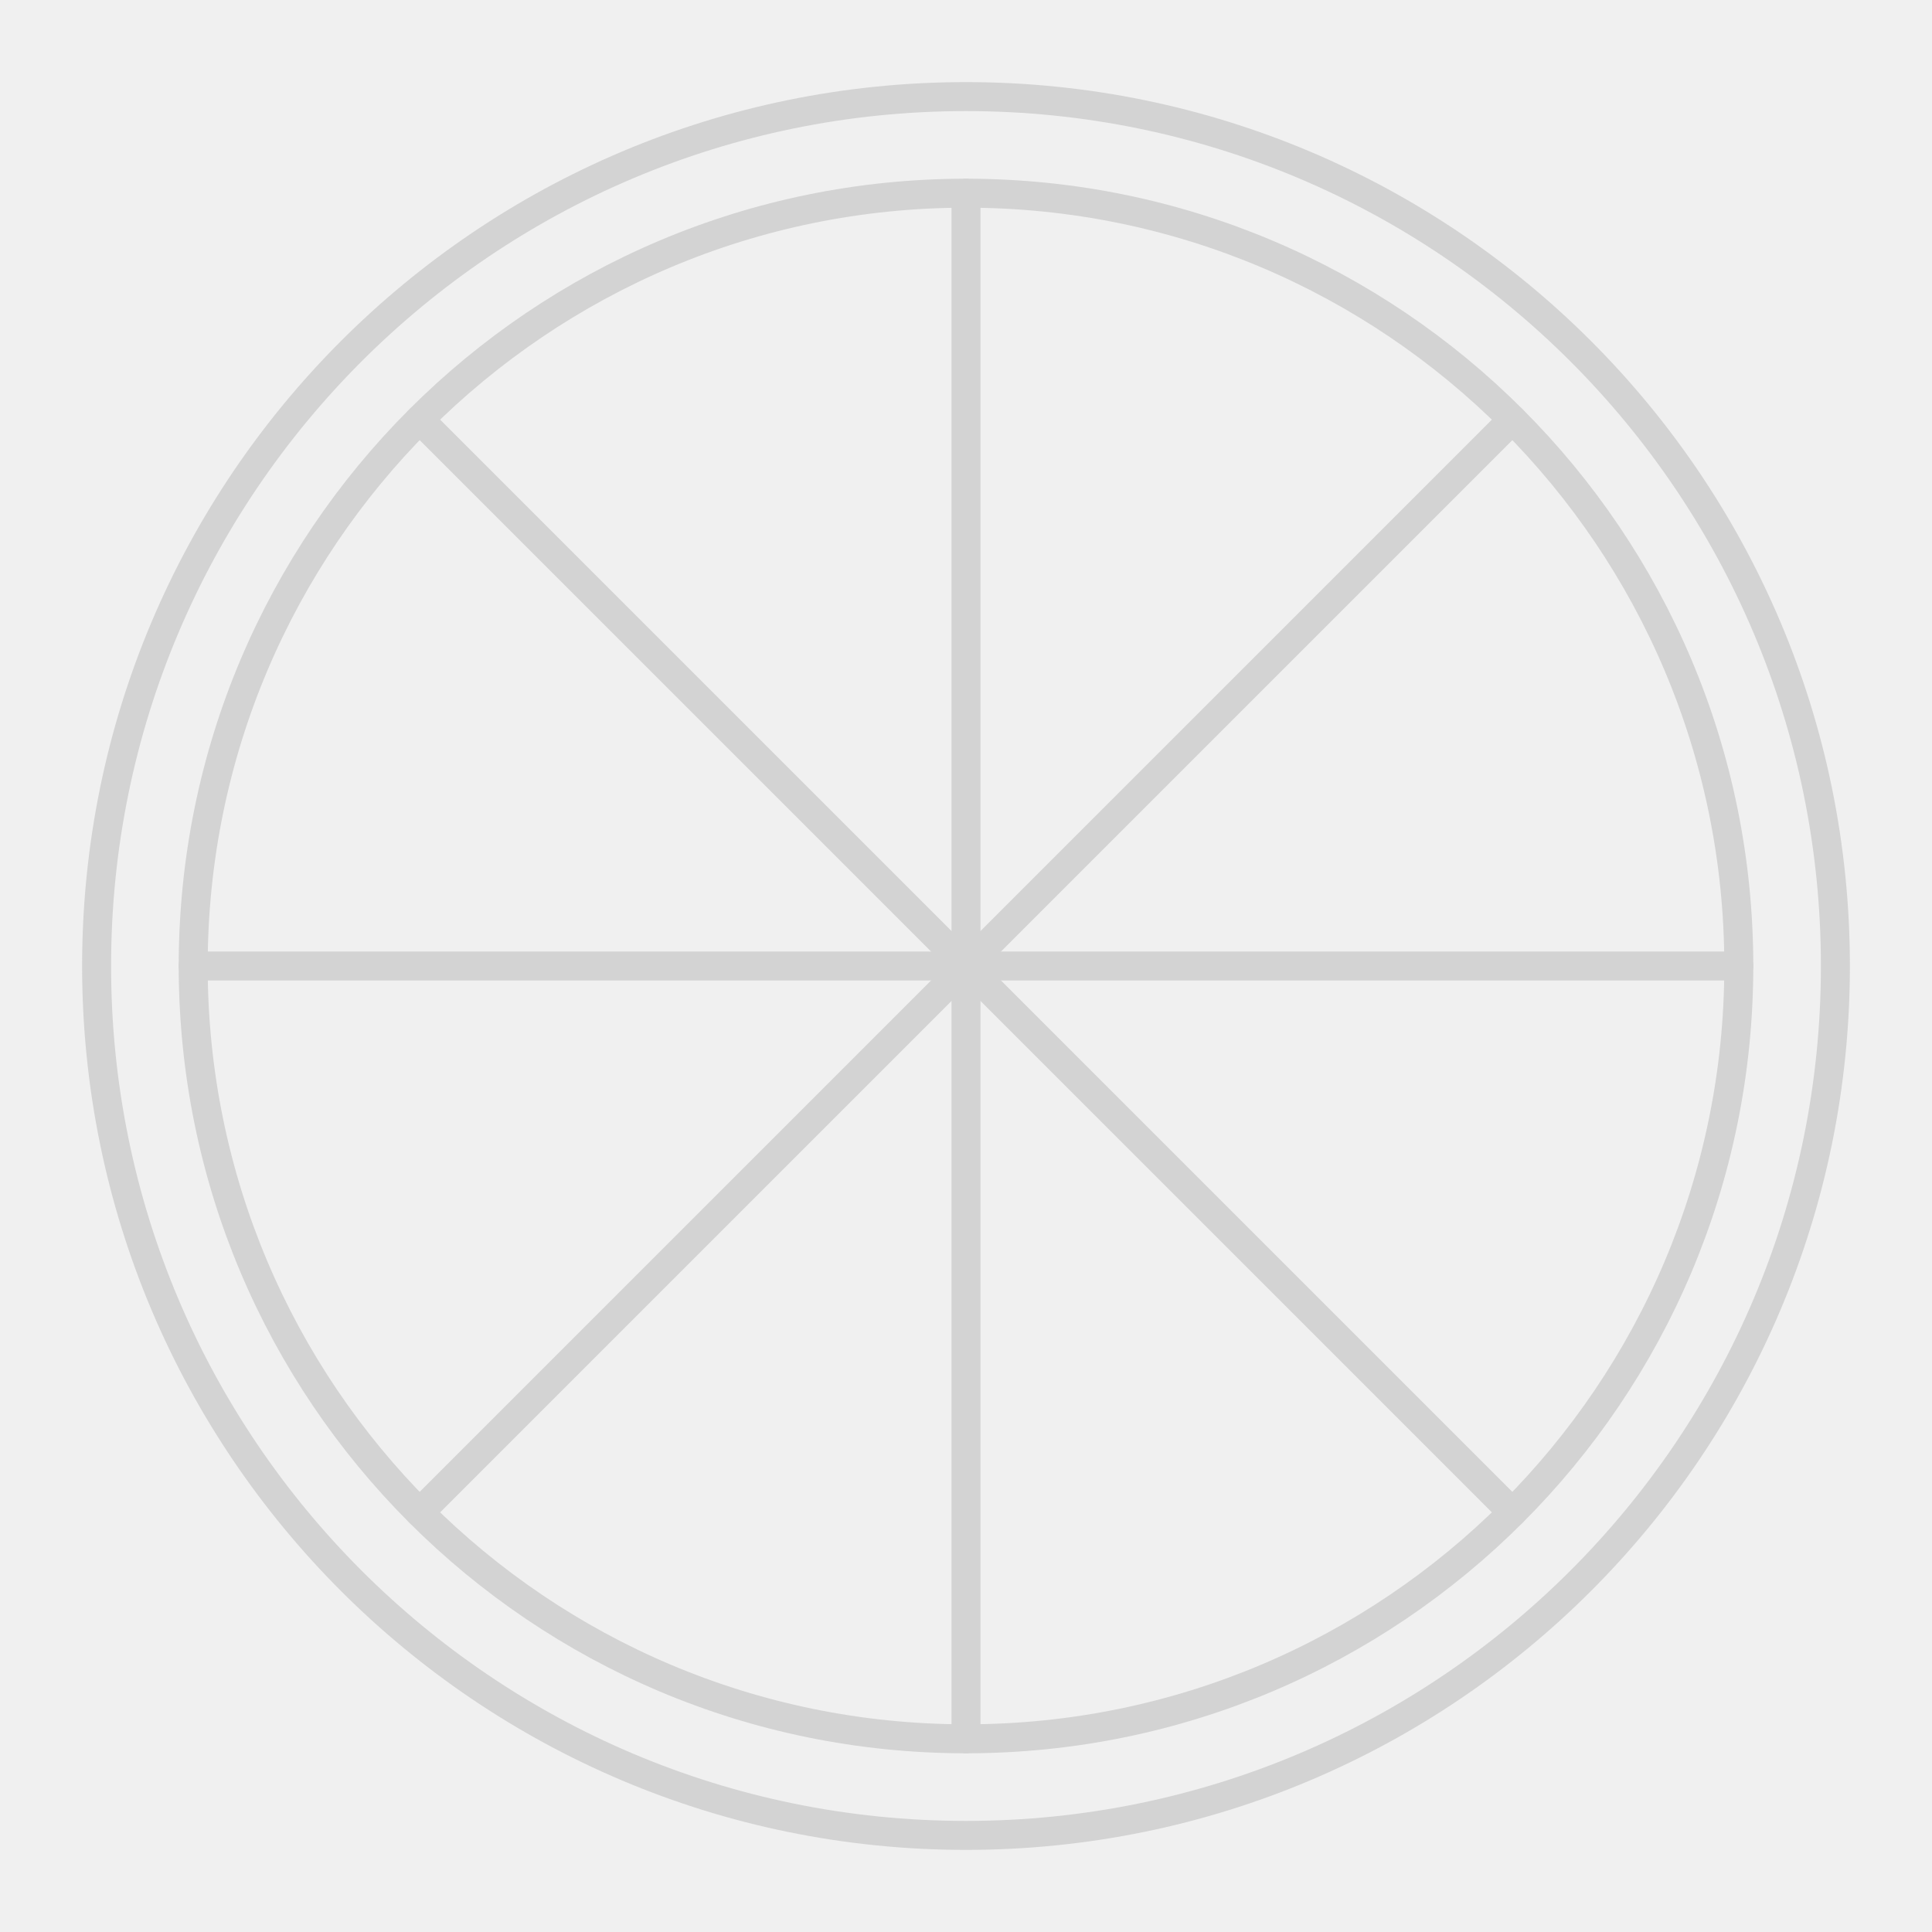
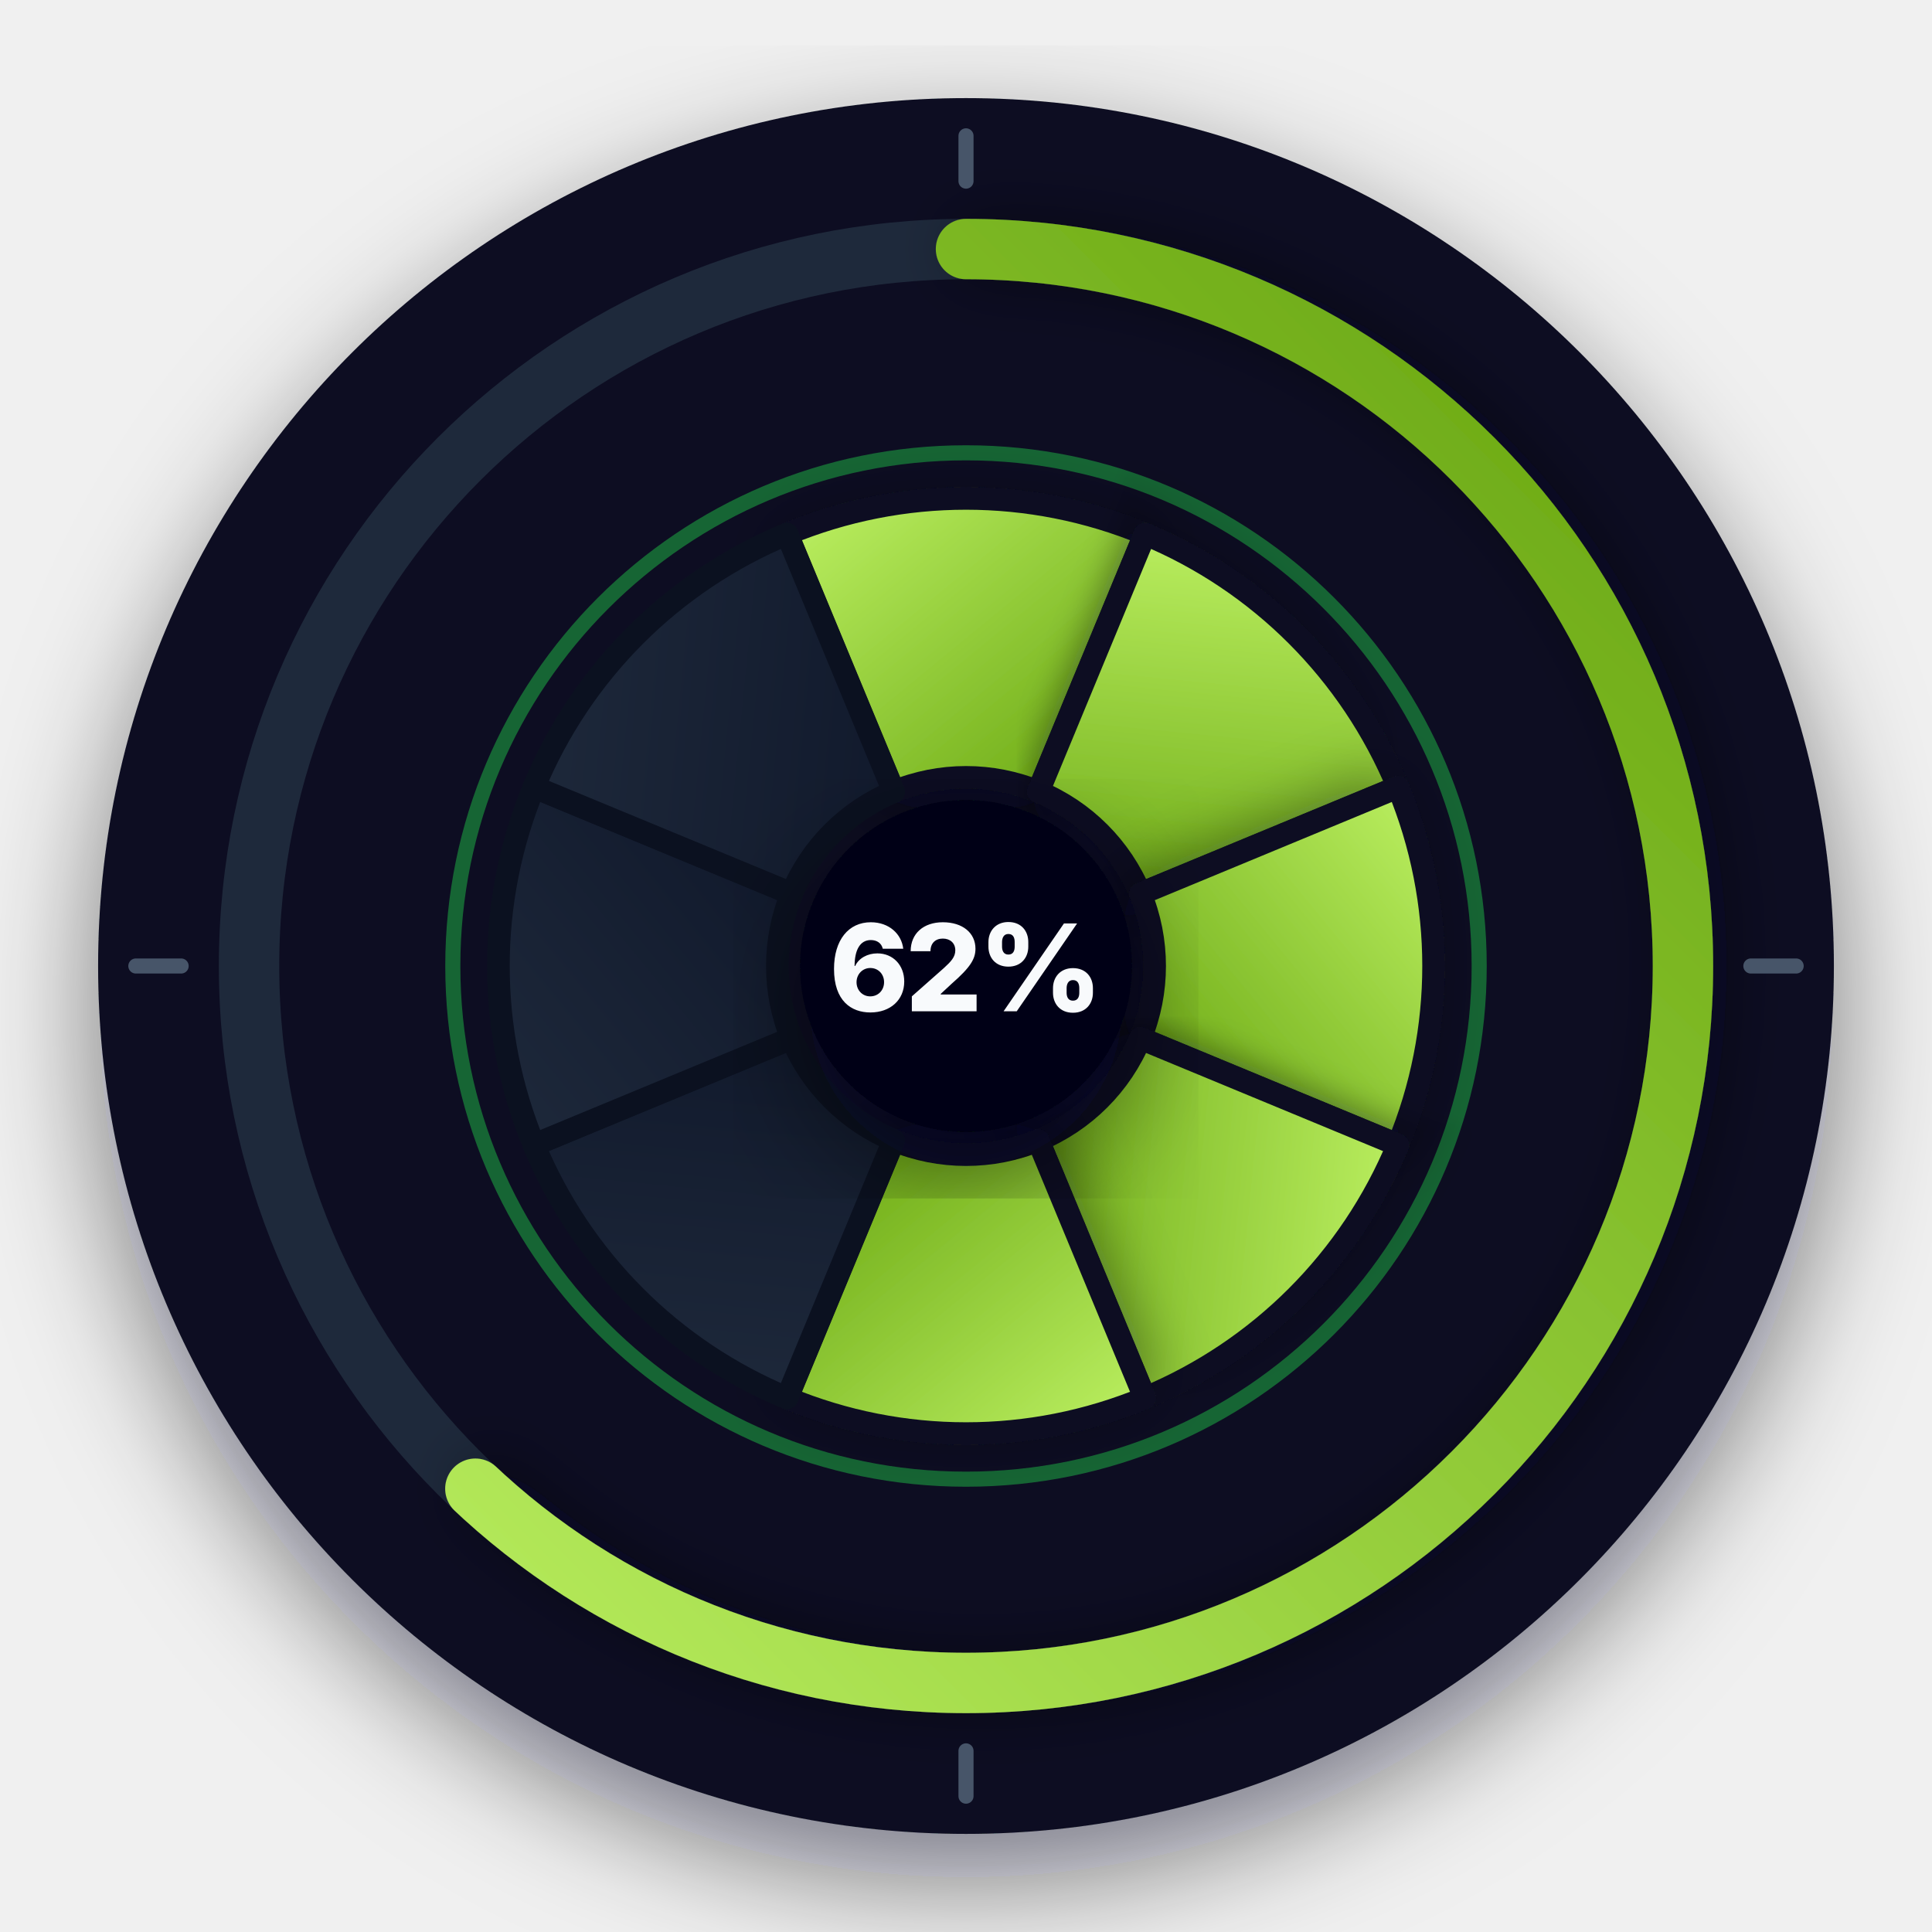
- <svg xmlns="http://www.w3.org/2000/svg" xmlns:xlink="http://www.w3.org/1999/xlink" version="1.1" viewBox="0 0 100 100" width="80px" height="80px" xml:space="preserve">
-   <style type="text/css">
-     .lime-outline { fill: none; stroke: #D3D3D3; stroke-width: 1.5; stroke-linecap: round; }
-     .lime-juice { fill: #7CFC00; /* LawnGreen - Bright, Fresh Green */ visibility: hidden; }
-     .completion-check { fill: none; stroke: #FFFFFF; stroke-width: 3; stroke-linecap: round; stroke-linejoin: round; visibility: hidden; }
-   </style>
+ <svg xmlns="http://www.w3.org/2000/svg" viewBox="0 0 512 512" width="100%" height="100%">
  <defs>
-     <path id="wedge" d="M50,50 L50,10 A40,40 0 0,1 78.28,21.72 Z" />
+     <filter id="neonGlow" x="-30%" y="-30%" width="160%" height="160%">
+       <feDropShadow dx="0" dy="0" stdDeviation="16" flood-color="#84CC16" flood-opacity="0.5" />
+       <feDropShadow dx="0" dy="4" stdDeviation="8" flood-color="#020617" flood-opacity="0.4" />
+     </filter>
+     <filter id="shadowDeep" x="-20%" y="-20%" width="140%" height="140%">
+       <feDropShadow dx="0" dy="12" stdDeviation="16" flood-color="#020617" flood-opacity="0.5" />
+     </filter>
+     <linearGradient id="limeFilled" x1="0%" y1="0%" x2="100%" y2="100%">
+       <stop offset="0%" stop-color="#BEF264" />
+       <stop offset="100%" stop-color="#65A30D" />
+     </linearGradient>
+     <linearGradient id="limeEmpty" x1="0%" y1="0%" x2="100%" y2="100%">
+       <stop offset="0%" stop-color="#1E293B" />
+       <stop offset="100%" stop-color="#0F172A" />
+     </linearGradient>
+     <path id="wedge" d="M 236.9 209.8               L 208.6 141.5               A 124 124 0 0 1 303.4 141.5               L 275.1 209.8               A 50 50 0 0 0 236.9 209.8 Z" stroke="#0B1120" stroke-width="6" stroke-linejoin="round" />
  </defs>
-   <g id="LimeOutline">
-     <circle class="lime-outline" cx="50" cy="50" r="45" stroke-width="2" />
-     <circle class="lime-outline" cx="50" cy="50" r="40" />
-     <g class="lime-outline">
-       <line x1="50" y1="10" x2="50" y2="90" />
-       <line x1="10" y1="50" x2="90" y2="50" />
-       <line x1="21.72" y1="21.72" x2="78.28" y2="78.28" />
-       <line x1="78.28" y1="21.72" x2="21.72" y2="78.28" />
-     </g>
+   <circle cx="256" cy="256" r="230" fill="#0B1120" filter="url(#shadowDeep)" />
+   <circle cx="256" cy="256" r="190" fill="none" stroke="#1E293B" stroke-width="16" />
+   <circle cx="256" cy="256" r="190" fill="none" stroke="url(#limeFilled)" stroke-width="16" stroke-linecap="round" stroke-dasharray="1193.8" stroke-dashoffset="453.6" filter="url(#neonGlow)" transform="rotate(-90 256 256)" />
+   <circle cx="256" cy="256" r="136" fill="none" stroke="#166534" stroke-width="4" />
+   <g transform="rotate(0 256 256)">
+     <use href="#wedge" transform="rotate(0 256 256)" fill="url(#limeFilled)" filter="url(#neonGlow)" />
+     <use href="#wedge" transform="rotate(45 256 256)" fill="url(#limeFilled)" filter="url(#neonGlow)" />
+     <use href="#wedge" transform="rotate(90 256 256)" fill="url(#limeFilled)" filter="url(#neonGlow)" />
+     <use href="#wedge" transform="rotate(135 256 256)" fill="url(#limeFilled)" filter="url(#neonGlow)" />
+     <use href="#wedge" transform="rotate(180 256 256)" fill="url(#limeFilled)" filter="url(#neonGlow)" />
+     <use href="#wedge" transform="rotate(225 256 256)" fill="url(#limeEmpty)" />
+     <use href="#wedge" transform="rotate(270 256 256)" fill="url(#limeEmpty)" />
+     <use href="#wedge" transform="rotate(315 256 256)" fill="url(#limeEmpty)" />
  </g>
-   <g id="LimeProgress">
-     <use xlink:href="#wedge" class="lime-juice" transform="rotate(0, 50, 50)">
-       <animate attributeName="visibility" from="hidden" to="visible" dur="0.1s" begin="0.5s" fill="freeze" />
-     </use>
-     <use xlink:href="#wedge" class="lime-juice" transform="rotate(45, 50, 50)">
-       <animate attributeName="visibility" from="hidden" to="visible" dur="0.1s" begin="1s" fill="freeze" />
-     </use>
-     <use xlink:href="#wedge" class="lime-juice" transform="rotate(90, 50, 50)">
-       <animate attributeName="visibility" from="hidden" to="visible" dur="0.1s" begin="1.5s" fill="freeze" />
-     </use>
-     <use xlink:href="#wedge" class="lime-juice" transform="rotate(135, 50, 50)">
-       <animate attributeName="visibility" from="hidden" to="visible" dur="0.1s" begin="2s" fill="freeze" />
-     </use>
-     <use xlink:href="#wedge" class="lime-juice" transform="rotate(180, 50, 50)">
-       <animate attributeName="visibility" from="hidden" to="visible" dur="0.1s" begin="2.5s" fill="freeze" />
-     </use>
-     <use xlink:href="#wedge" class="lime-juice" transform="rotate(225, 50, 50)">
-       <animate attributeName="visibility" from="hidden" to="visible" dur="0.1s" begin="3s" fill="freeze" />
-     </use>
-     <use xlink:href="#wedge" class="lime-juice" transform="rotate(270, 50, 50)">
-       <animate attributeName="visibility" from="hidden" to="visible" dur="0.1s" begin="3.5s" fill="freeze" />
-     </use>
-     <use xlink:href="#wedge" class="lime-juice" transform="rotate(315, 50, 50)">
-       <animate attributeName="visibility" from="hidden" to="visible" dur="0.1s" begin="4s" fill="freeze" />
-     </use>
-   </g>
-   <g id="LimeCompletion">
-     <path class="completion-check" d="M35,50 L45,60 L65,40">
-       <animate attributeName="visibility" from="hidden" to="visible" dur="0.1s" begin="4.5s" fill="freeze" />
-     </path>
-   </g>
+   <circle cx="256" cy="256" r="44" fill="#020617" filter="url(#shadowDeep)" />
+   <text x="256" y="268" font-family="system-ui, -apple-system, sans-serif" font-size="32" font-weight="800" fill="#F8FAFC" text-anchor="middle" letter-spacing="-1">62%</text>
+   <path d="M 256 36 L 256 48 M 256 464 L 256 476 M 36 256 L 48 256 M 464 256 L 476 256" stroke="#475569" stroke-width="4" stroke-linecap="round" />
</svg>
